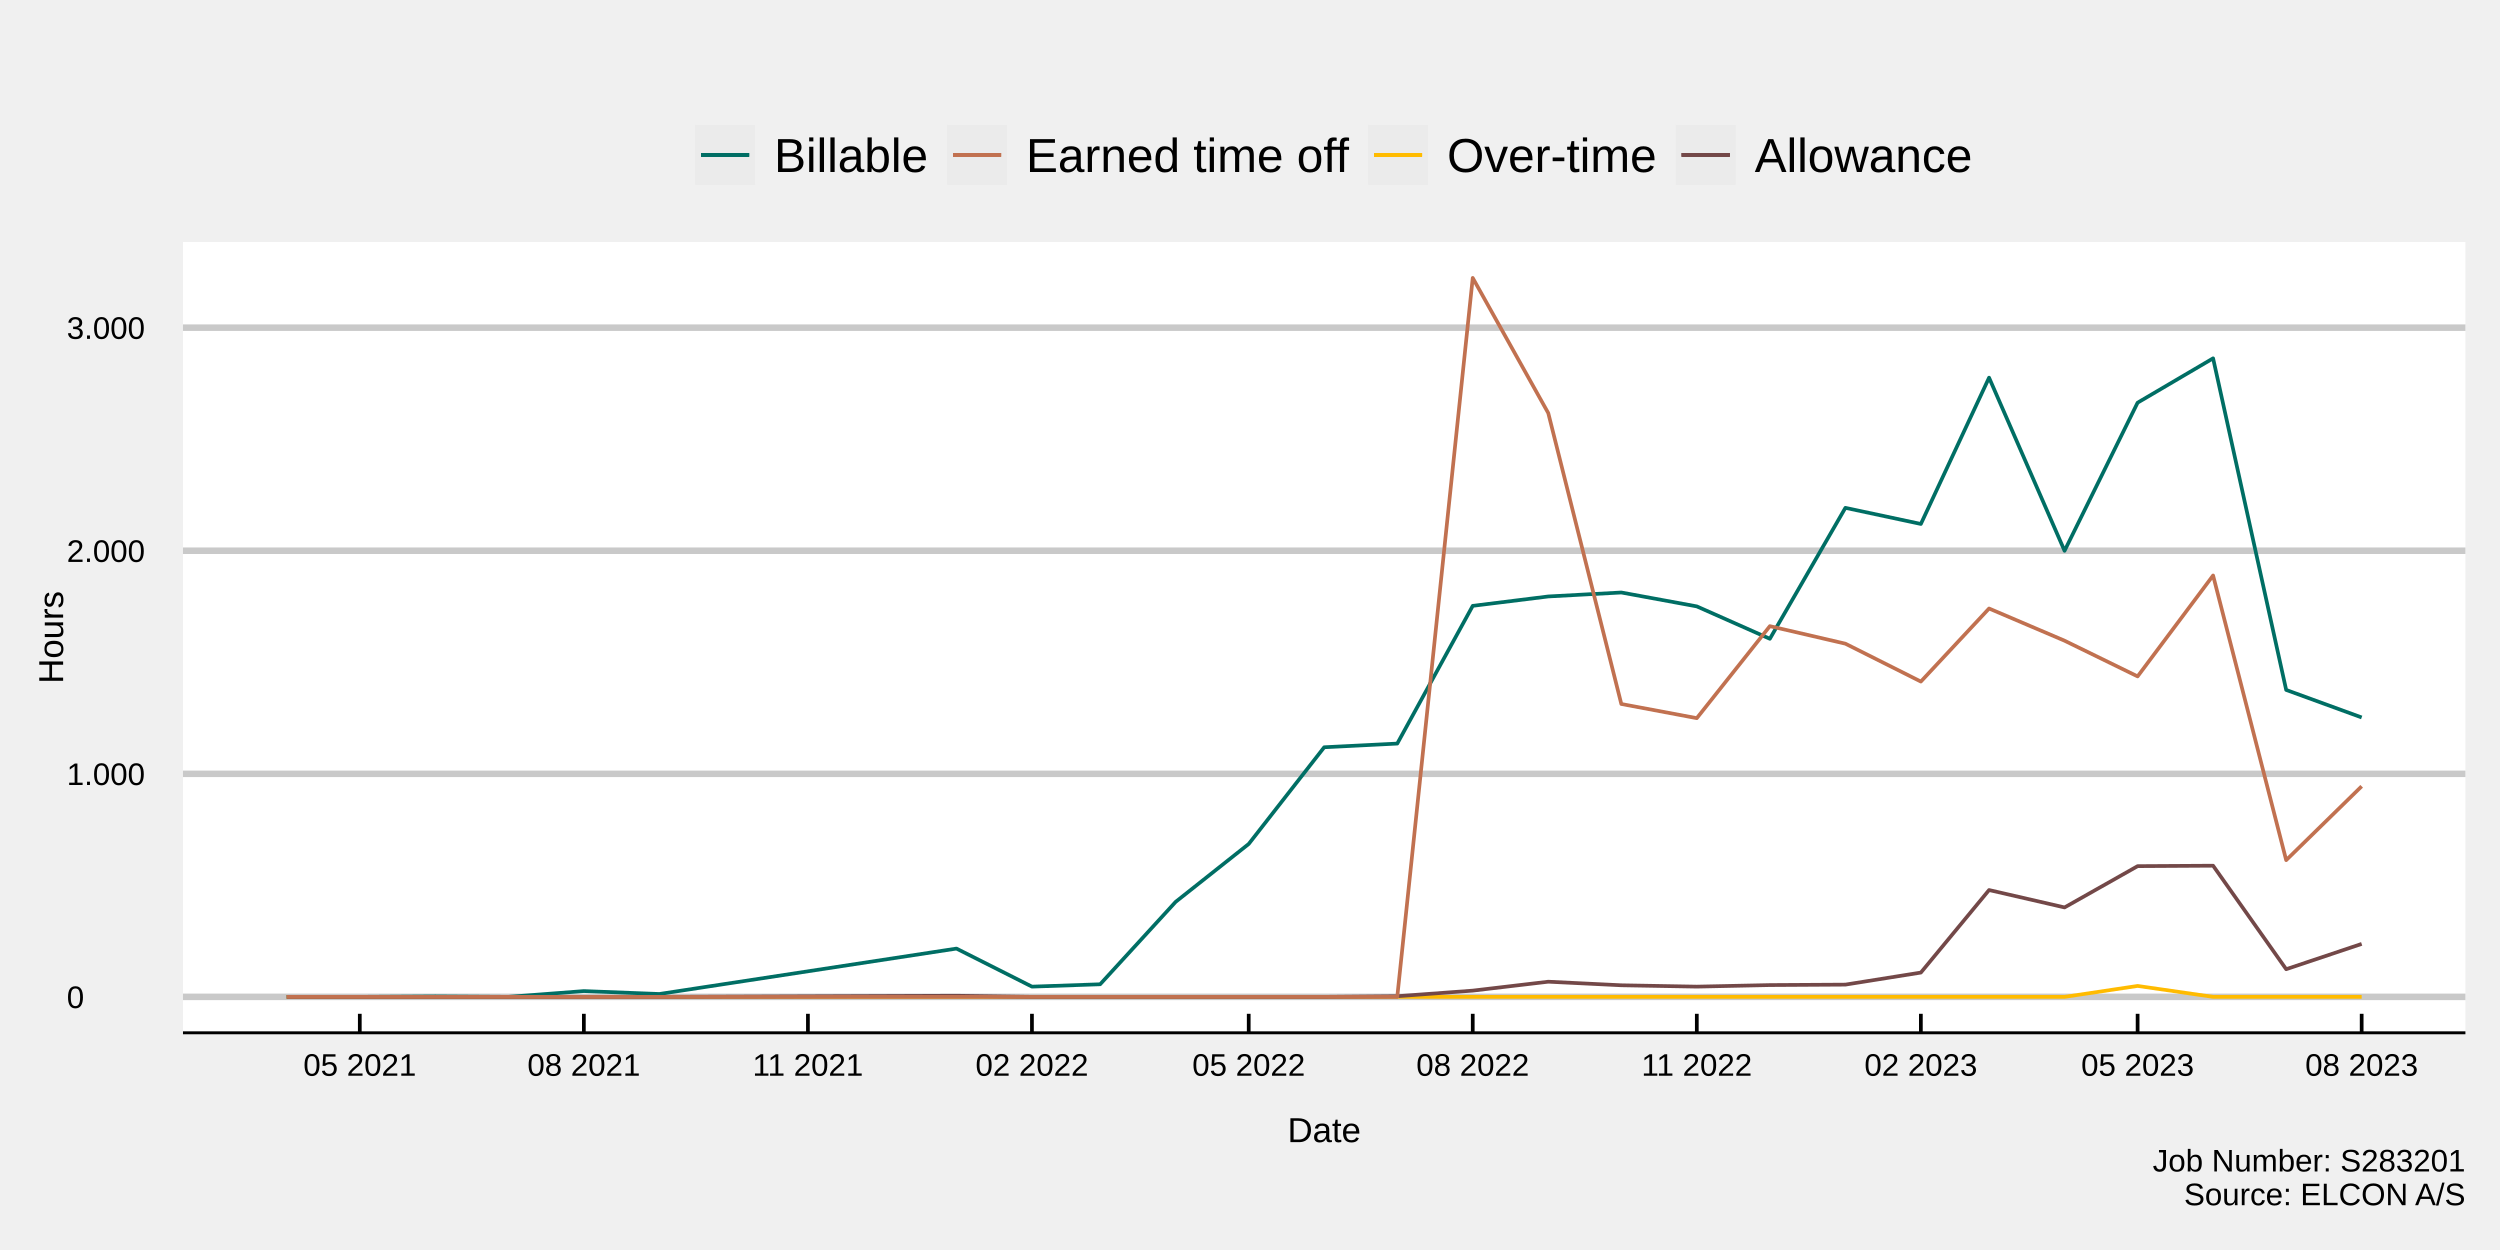
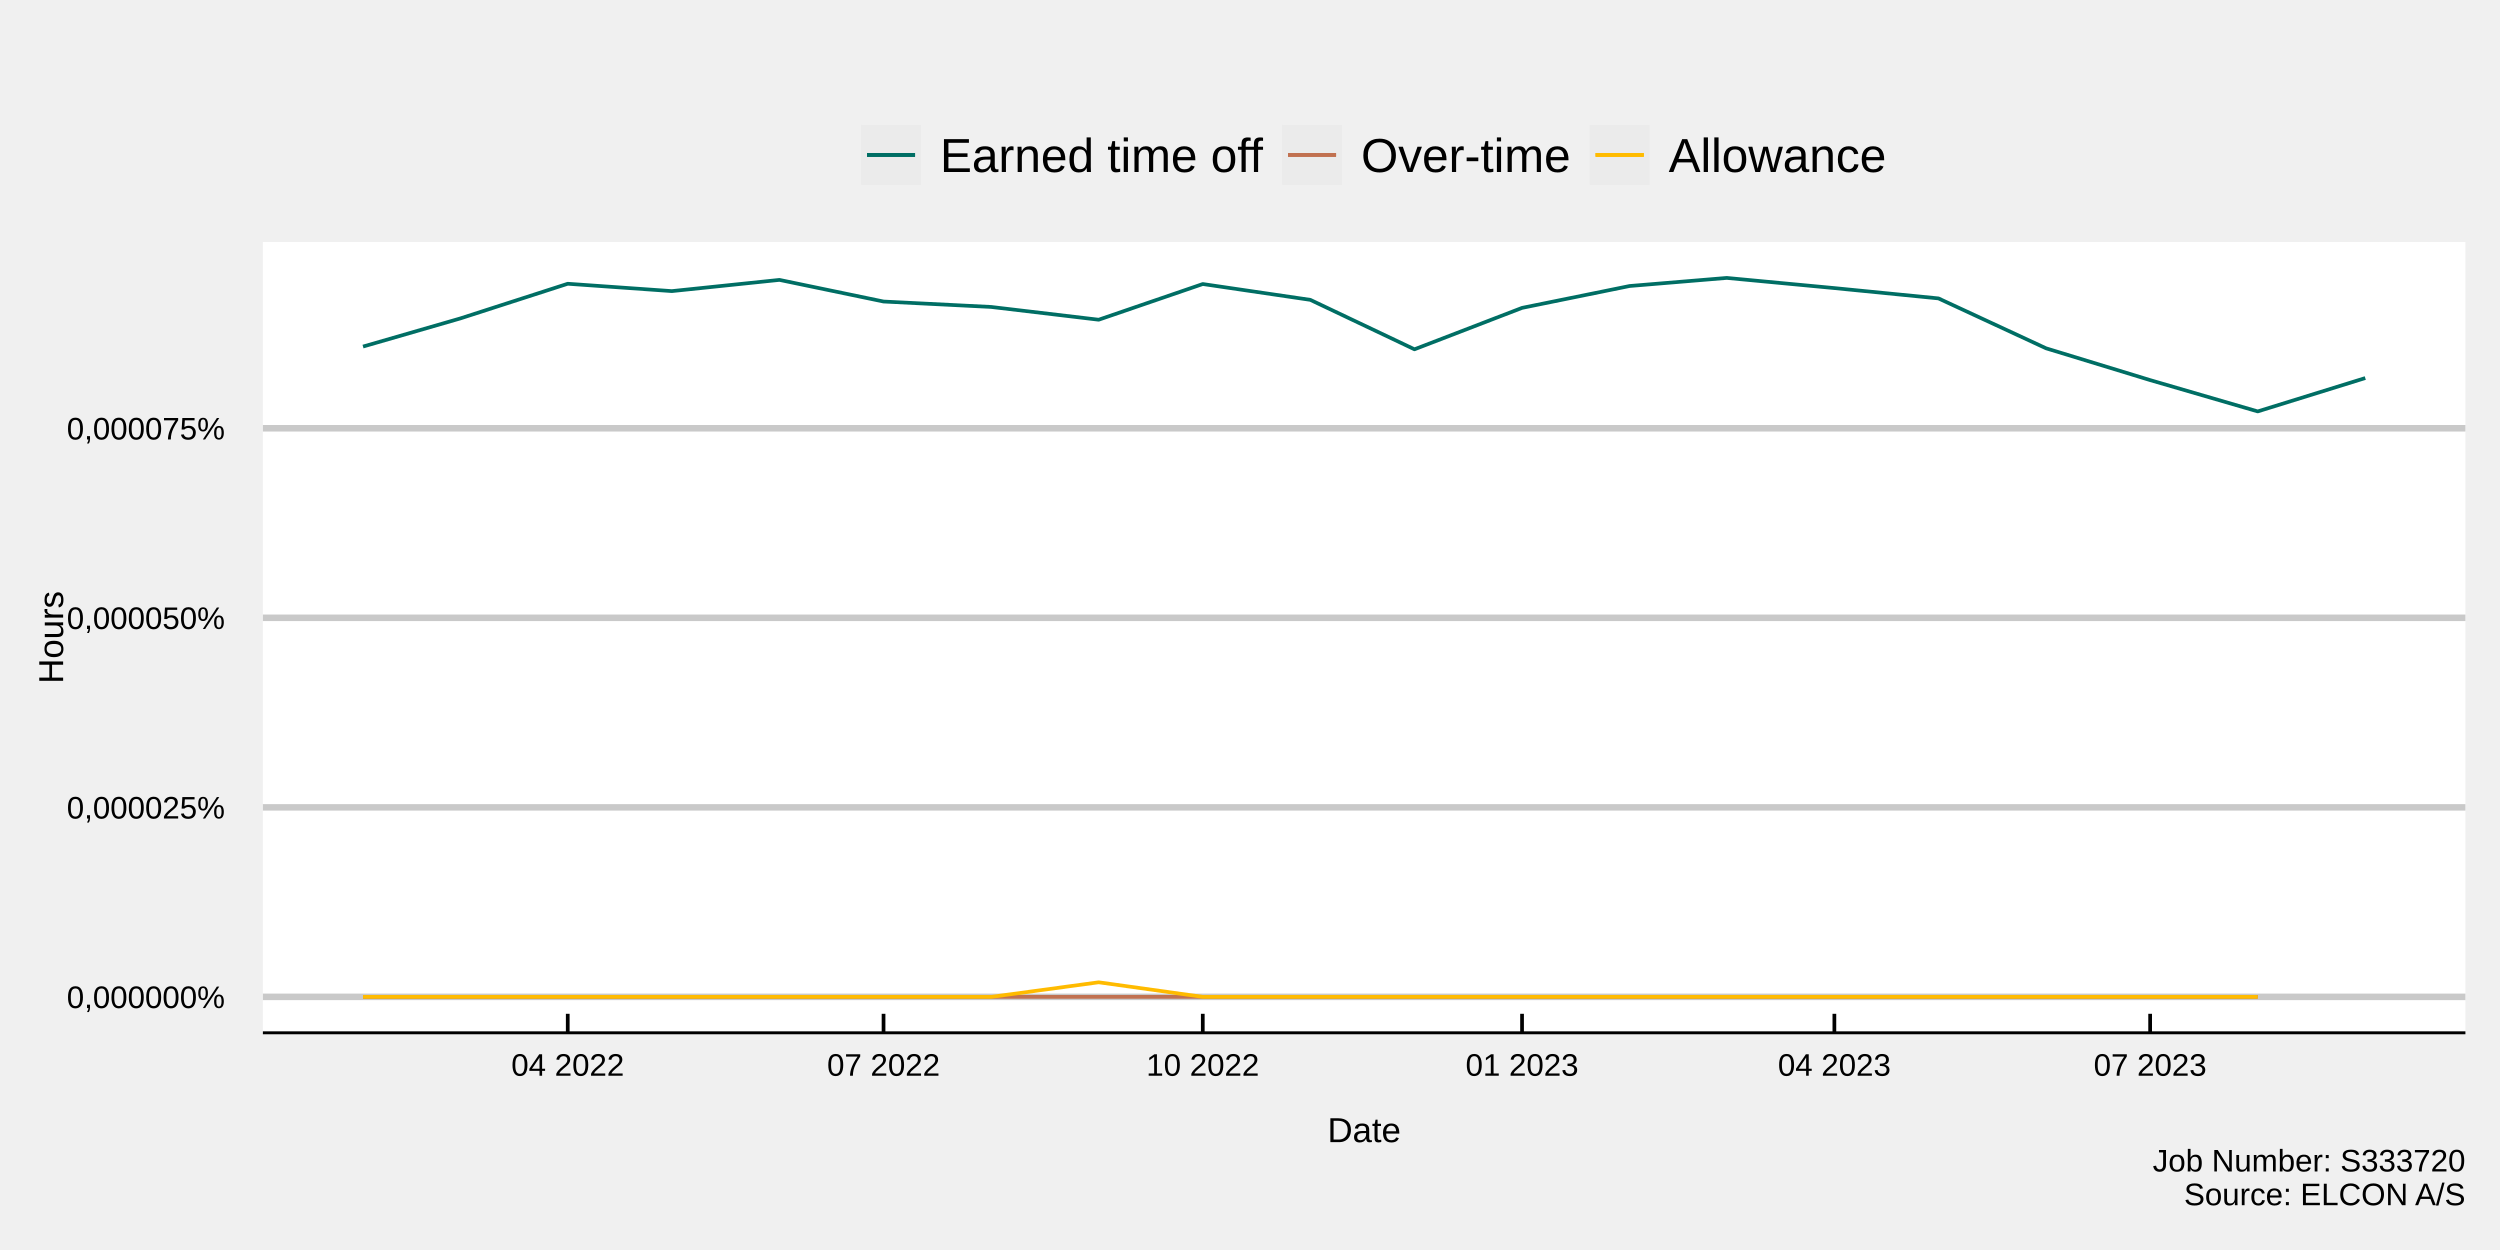
<svg xmlns="http://www.w3.org/2000/svg" class="svglite" width="720.00pt" height="360.00pt" viewBox="0 0 720.00 360.00">
  <defs>
    <style type="text/css">
    .svglite line, .svglite polyline, .svglite polygon, .svglite path, .svglite rect, .svglite circle {
      fill: none;
      stroke: #000000;
      stroke-linecap: round;
      stroke-linejoin: round;
      stroke-miterlimit: 10.00;
    }
    .svglite text {
      white-space: pre;
    }
  </style>
  </defs>
  <rect width="100%" height="100%" style="stroke: none; fill: none;" />
  <defs>
    <clipPath id="cpMC4wMHw3MjAuMDB8MC4wMHwzNjAuMDA=">
      <rect x="0.00" y="0.00" width="720.00" height="360.00" />
    </clipPath>
  </defs>
  <g clip-path="url(#cpMC4wMHw3MjAuMDB8MC4wMHwzNjAuMDA=)">
</g>
  <defs>
-     <clipPath id="cpNTIuNzB8NzEwLjA0fDY5LjY5fDI5Ny40NQ==">
-       <rect x="52.70" y="69.69" width="657.34" height="227.77" />
+     <clipPath id="cpNzUuNzF8NzEwLjA0fDY5LjY5fDI5Ny40NQ==">
+       <rect x="75.71" y="69.69" width="634.32" height="227.77" />
    </clipPath>
  </defs>
-   <g clip-path="url(#cpNTIuNzB8NzEwLjA0fDY5LjY5fDI5Ny40NQ==)">
-     <rect x="52.70" y="69.69" width="657.34" height="227.77" style="stroke-width: 1.07; stroke: none; fill: #FFFFFF;" />
-     <polyline points="52.70,287.10 710.04,287.10 " style="stroke-width: 1.87; stroke: #C9C9C9; stroke-linecap: butt;" />
-     <polyline points="52.70,222.86 710.04,222.86 " style="stroke-width: 1.87; stroke: #C9C9C9; stroke-linecap: butt;" />
-     <polyline points="52.70,158.61 710.04,158.61 " style="stroke-width: 1.87; stroke: #C9C9C9; stroke-linecap: butt;" />
-     <polyline points="52.70,94.37 710.04,94.37 " style="stroke-width: 1.87; stroke: #C9C9C9; stroke-linecap: butt;" />
-     <polyline points="82.58,287.10 103.62,287.10 125.37,286.97 146.41,287.10 168.15,285.43 189.89,286.27 275.46,273.19 297.20,284.15 316.84,283.47 338.59,259.73 359.63,243.06 381.37,215.21 402.41,214.15 424.15,174.48 445.90,171.78 466.94,170.64 488.68,174.64 509.72,183.97 531.47,146.26 553.21,150.90 572.85,108.77 594.59,158.63 615.63,115.97 637.37,103.20 658.42,198.70 680.16,206.63 " style="stroke-width: 1.07; stroke: #006E64; stroke-linecap: butt;" />
-     <polyline points="82.58,287.10 103.62,287.10 125.37,287.10 146.41,287.10 168.15,287.10 189.89,287.10 275.46,287.10 297.20,287.10 316.84,287.10 338.59,287.10 359.63,287.10 381.37,287.10 402.41,287.10 424.15,287.10 445.90,287.10 466.94,287.10 488.68,287.10 509.72,287.10 531.47,287.10 553.21,287.10 572.85,287.10 594.59,287.10 615.63,283.95 637.37,287.10 658.42,287.10 680.16,287.10 " style="stroke-width: 1.07; stroke: #FFBB00; stroke-linecap: butt;" />
-     <polyline points="82.58,287.10 103.62,287.10 125.37,287.10 146.41,287.10 168.15,287.10 189.89,287.10 275.46,286.78 297.20,287.10 316.84,287.10 338.59,287.10 359.63,287.10 381.37,287.10 402.41,286.91 424.15,285.30 445.90,282.73 466.94,283.76 488.68,284.15 509.72,283.70 531.47,283.57 553.21,280.10 572.85,256.33 594.59,261.34 615.63,249.45 637.37,249.32 658.42,279.13 680.16,271.84 " style="stroke-width: 1.07; stroke: #734848; stroke-linecap: butt;" />
-     <polyline points="82.58,287.10 103.62,287.10 125.37,287.10 146.41,287.10 168.15,287.10 189.89,287.10 275.46,287.10 297.20,287.10 316.84,287.10 338.59,287.10 359.63,287.10 381.37,287.10 402.41,287.10 424.15,80.04 445.90,118.97 466.94,202.75 488.68,206.83 509.72,180.33 531.47,185.38 553.21,196.29 572.85,175.25 594.59,184.52 615.63,194.80 637.37,165.74 658.42,247.72 680.16,226.45 " style="stroke-width: 1.07; stroke: #C17150; stroke-linecap: butt;" />
+   <g clip-path="url(#cpNzUuNzF8NzEwLjA0fDY5LjY5fDI5Ny40NQ==)">
+     <rect x="75.71" y="69.69" width="634.32" height="227.77" style="stroke-width: 1.07; stroke: none; fill: #FFFFFF;" />
+     <polyline points="75.71,287.10 710.04,287.10 " style="stroke-width: 1.87; stroke: #C9C9C9; stroke-linecap: butt;" />
+     <polyline points="75.71,232.52 710.04,232.52 " style="stroke-width: 1.87; stroke: #C9C9C9; stroke-linecap: butt;" />
+     <polyline points="75.71,177.93 710.04,177.93 " style="stroke-width: 1.87; stroke: #C9C9C9; stroke-linecap: butt;" />
+     <polyline points="75.71,123.34 710.04,123.34 " style="stroke-width: 1.87; stroke: #C9C9C9; stroke-linecap: butt;" />
+     <polyline points="104.55,287.10 132.53,287.10 163.51,287.10 193.49,287.10 224.48,287.10 254.46,287.10 285.44,287.10 316.42,287.10 346.40,287.10 377.38,287.10 407.37,287.10 438.35,287.10 469.33,287.10 497.31,287.10 528.30,287.10 558.28,287.10 589.26,287.10 619.24,287.10 650.22,287.10 " style="stroke-width: 1.07; stroke: #C17150; stroke-linecap: butt;" />
+     <polyline points="104.55,287.10 132.53,287.10 163.51,287.10 193.49,287.10 224.48,287.10 254.46,287.10 285.44,287.10 316.42,282.90 346.40,287.10 377.38,287.10 407.37,287.10 438.35,287.10 469.33,287.10 497.31,287.10 528.30,287.10 558.28,287.10 589.26,287.10 619.24,287.10 650.22,287.10 " style="stroke-width: 1.07; stroke: #FFBB00; stroke-linecap: butt;" />
+     <polyline points="104.55,99.81 132.53,91.72 163.51,81.72 193.49,83.84 224.48,80.61 254.46,86.84 285.44,88.40 316.42,92.08 346.40,81.80 377.38,86.36 407.37,100.60 438.35,88.67 469.33,82.37 497.31,80.04 528.30,82.97 558.28,85.94 589.26,100.31 619.24,109.47 650.22,118.49 681.20,108.88 " style="stroke-width: 1.07; stroke: #006E64; stroke-linecap: butt;" />
  </g>
  <g clip-path="url(#cpMC4wMHw3MjAuMDB8MC4wMHwzNjAuMDA=)">
-     <text x="19.23" y="290.32" style="font-size: 9.00px; font-family: &quot;Arial&quot;;" textLength="5.00px" lengthAdjust="spacingAndGlyphs">0</text>
-     <text x="19.23" y="226.08" style="font-size: 9.00px; font-family: &quot;Arial&quot;;" textLength="22.51px" lengthAdjust="spacingAndGlyphs">1.000</text>
-     <text x="19.23" y="161.83" style="font-size: 9.00px; font-family: &quot;Arial&quot;;" textLength="22.51px" lengthAdjust="spacingAndGlyphs">2.000</text>
-     <text x="19.23" y="97.59" style="font-size: 9.00px; font-family: &quot;Arial&quot;;" textLength="22.51px" lengthAdjust="spacingAndGlyphs">3.000</text>
-     <polyline points="52.70,297.45 710.04,297.45 " style="stroke-width: 0.85; stroke-linecap: butt;" />
-     <polyline points="103.62,291.97 103.62,297.45 " style="stroke-width: 1.07; stroke-linecap: butt;" />
-     <polyline points="168.15,291.97 168.15,297.45 " style="stroke-width: 1.07; stroke-linecap: butt;" />
-     <polyline points="232.68,291.97 232.68,297.45 " style="stroke-width: 1.07; stroke-linecap: butt;" />
-     <polyline points="297.20,291.97 297.20,297.45 " style="stroke-width: 1.07; stroke-linecap: butt;" />
-     <polyline points="359.63,291.97 359.63,297.45 " style="stroke-width: 1.07; stroke-linecap: butt;" />
-     <polyline points="424.15,291.97 424.15,297.45 " style="stroke-width: 1.07; stroke-linecap: butt;" />
-     <polyline points="488.68,291.97 488.68,297.45 " style="stroke-width: 1.07; stroke-linecap: butt;" />
-     <polyline points="553.21,291.97 553.21,297.45 " style="stroke-width: 1.07; stroke-linecap: butt;" />
-     <polyline points="615.63,291.97 615.63,297.45 " style="stroke-width: 1.07; stroke-linecap: butt;" />
-     <polyline points="680.16,291.97 680.16,297.45 " style="stroke-width: 1.07; stroke-linecap: butt;" />
-     <text x="103.62" y="309.82" text-anchor="middle" style="font-size: 9.00px; font-family: &quot;Arial&quot;;" textLength="32.52px" lengthAdjust="spacingAndGlyphs">05 2021</text>
-     <text x="168.15" y="309.82" text-anchor="middle" style="font-size: 9.00px; font-family: &quot;Arial&quot;;" textLength="32.52px" lengthAdjust="spacingAndGlyphs">08 2021</text>
-     <text x="232.68" y="309.82" text-anchor="middle" style="font-size: 9.00px; font-family: &quot;Arial&quot;;" textLength="31.85px" lengthAdjust="spacingAndGlyphs">11 2021</text>
-     <text x="297.20" y="309.82" text-anchor="middle" style="font-size: 9.00px; font-family: &quot;Arial&quot;;" textLength="32.52px" lengthAdjust="spacingAndGlyphs">02 2022</text>
-     <text x="359.63" y="309.82" text-anchor="middle" style="font-size: 9.00px; font-family: &quot;Arial&quot;;" textLength="32.52px" lengthAdjust="spacingAndGlyphs">05 2022</text>
-     <text x="424.15" y="309.82" text-anchor="middle" style="font-size: 9.00px; font-family: &quot;Arial&quot;;" textLength="32.52px" lengthAdjust="spacingAndGlyphs">08 2022</text>
-     <text x="488.68" y="309.82" text-anchor="middle" style="font-size: 9.00px; font-family: &quot;Arial&quot;;" textLength="31.85px" lengthAdjust="spacingAndGlyphs">11 2022</text>
-     <text x="553.21" y="309.82" text-anchor="middle" style="font-size: 9.00px; font-family: &quot;Arial&quot;;" textLength="32.52px" lengthAdjust="spacingAndGlyphs">02 2023</text>
-     <text x="615.63" y="309.82" text-anchor="middle" style="font-size: 9.00px; font-family: &quot;Arial&quot;;" textLength="32.52px" lengthAdjust="spacingAndGlyphs">05 2023</text>
-     <text x="680.16" y="309.82" text-anchor="middle" style="font-size: 9.00px; font-family: &quot;Arial&quot;;" textLength="32.52px" lengthAdjust="spacingAndGlyphs">08 2023</text>
-     <text x="381.37" y="328.94" text-anchor="middle" style="font-size: 10.00px; font-family: &quot;Arial&quot;;" textLength="21.13px" lengthAdjust="spacingAndGlyphs">Date</text>
+     <text x="19.23" y="290.32" style="font-size: 9.00px; font-family: &quot;Arial&quot;;" textLength="45.53px" lengthAdjust="spacingAndGlyphs">0,000000%</text>
+     <text x="19.23" y="235.74" style="font-size: 9.00px; font-family: &quot;Arial&quot;;" textLength="45.53px" lengthAdjust="spacingAndGlyphs">0,000025%</text>
+     <text x="19.23" y="181.15" style="font-size: 9.00px; font-family: &quot;Arial&quot;;" textLength="45.53px" lengthAdjust="spacingAndGlyphs">0,000050%</text>
+     <text x="19.23" y="126.57" style="font-size: 9.00px; font-family: &quot;Arial&quot;;" textLength="45.53px" lengthAdjust="spacingAndGlyphs">0,000075%</text>
+     <polyline points="75.71,297.45 710.04,297.45 " style="stroke-width: 0.85; stroke-linecap: butt;" />
+     <polyline points="163.51,291.97 163.51,297.45 " style="stroke-width: 1.07; stroke-linecap: butt;" />
+     <polyline points="254.46,291.97 254.46,297.45 " style="stroke-width: 1.07; stroke-linecap: butt;" />
+     <polyline points="346.40,291.97 346.40,297.45 " style="stroke-width: 1.07; stroke-linecap: butt;" />
+     <polyline points="438.35,291.97 438.35,297.45 " style="stroke-width: 1.07; stroke-linecap: butt;" />
+     <polyline points="528.30,291.97 528.30,297.45 " style="stroke-width: 1.07; stroke-linecap: butt;" />
+     <polyline points="619.24,291.97 619.24,297.45 " style="stroke-width: 1.07; stroke-linecap: butt;" />
+     <text x="163.51" y="309.82" text-anchor="middle" style="font-size: 9.00px; font-family: &quot;Arial&quot;;" textLength="32.52px" lengthAdjust="spacingAndGlyphs">04 2022</text>
+     <text x="254.46" y="309.82" text-anchor="middle" style="font-size: 9.00px; font-family: &quot;Arial&quot;;" textLength="32.52px" lengthAdjust="spacingAndGlyphs">07 2022</text>
+     <text x="346.40" y="309.82" text-anchor="middle" style="font-size: 9.00px; font-family: &quot;Arial&quot;;" textLength="32.52px" lengthAdjust="spacingAndGlyphs">10 2022</text>
+     <text x="438.35" y="309.82" text-anchor="middle" style="font-size: 9.00px; font-family: &quot;Arial&quot;;" textLength="32.52px" lengthAdjust="spacingAndGlyphs">01 2023</text>
+     <text x="528.30" y="309.82" text-anchor="middle" style="font-size: 9.00px; font-family: &quot;Arial&quot;;" textLength="32.52px" lengthAdjust="spacingAndGlyphs">04 2023</text>
+     <text x="619.24" y="309.82" text-anchor="middle" style="font-size: 9.00px; font-family: &quot;Arial&quot;;" textLength="32.52px" lengthAdjust="spacingAndGlyphs">07 2023</text>
+     <text x="392.88" y="328.94" text-anchor="middle" style="font-size: 10.00px; font-family: &quot;Arial&quot;;" textLength="21.13px" lengthAdjust="spacingAndGlyphs">Date</text>
    <text transform="translate(18.18,183.57) rotate(-90)" text-anchor="middle" style="font-size: 10.00px; font-family: &quot;Arial&quot;;" textLength="26.69px" lengthAdjust="spacingAndGlyphs">Hours</text>
-     <rect x="200.19" y="35.97" width="17.28" height="17.28" style="stroke-width: 1.07; stroke: none; fill: #EBEBEB;" />
-     <line x1="201.92" y1="44.61" x2="215.74" y2="44.61" style="stroke-width: 1.07; stroke: #006E64; stroke-linecap: butt;" />
-     <line x1="201.92" y1="44.61" x2="215.74" y2="44.61" style="stroke-width: 1.07; stroke: #006E64; stroke-linecap: butt;" />
-     <line x1="201.92" y1="44.61" x2="215.74" y2="44.61" style="stroke-width: 1.07; stroke: #006E64; stroke-linecap: butt;" />
-     <line x1="201.92" y1="44.61" x2="215.74" y2="44.61" style="stroke-width: 1.07; stroke: #006E64; stroke-linecap: butt;" />
-     <rect x="272.75" y="35.97" width="17.28" height="17.28" style="stroke-width: 1.07; stroke: none; fill: #EBEBEB;" />
-     <line x1="274.48" y1="44.61" x2="288.31" y2="44.61" style="stroke-width: 1.07; stroke: #C17150; stroke-linecap: butt;" />
-     <line x1="274.48" y1="44.61" x2="288.31" y2="44.61" style="stroke-width: 1.07; stroke: #C17150; stroke-linecap: butt;" />
-     <line x1="274.48" y1="44.61" x2="288.31" y2="44.61" style="stroke-width: 1.07; stroke: #C17150; stroke-linecap: butt;" />
-     <line x1="274.48" y1="44.61" x2="288.31" y2="44.61" style="stroke-width: 1.07; stroke: #C17150; stroke-linecap: butt;" />
-     <rect x="394.00" y="35.97" width="17.28" height="17.28" style="stroke-width: 1.07; stroke: none; fill: #EBEBEB;" />
-     <line x1="395.73" y1="44.61" x2="409.55" y2="44.61" style="stroke-width: 1.07; stroke: #FFBB00; stroke-linecap: butt;" />
-     <line x1="395.73" y1="44.61" x2="409.55" y2="44.61" style="stroke-width: 1.07; stroke: #FFBB00; stroke-linecap: butt;" />
-     <line x1="395.73" y1="44.61" x2="409.55" y2="44.61" style="stroke-width: 1.07; stroke: #FFBB00; stroke-linecap: butt;" />
-     <line x1="395.73" y1="44.61" x2="409.55" y2="44.61" style="stroke-width: 1.07; stroke: #FFBB00; stroke-linecap: butt;" />
-     <rect x="482.60" y="35.97" width="17.28" height="17.28" style="stroke-width: 1.07; stroke: none; fill: #EBEBEB;" />
-     <line x1="484.33" y1="44.61" x2="498.15" y2="44.61" style="stroke-width: 1.07; stroke: #734848; stroke-linecap: butt;" />
-     <line x1="484.33" y1="44.61" x2="498.15" y2="44.61" style="stroke-width: 1.07; stroke: #734848; stroke-linecap: butt;" />
-     <line x1="484.33" y1="44.61" x2="498.15" y2="44.61" style="stroke-width: 1.07; stroke: #734848; stroke-linecap: butt;" />
-     <line x1="484.33" y1="44.61" x2="498.15" y2="44.61" style="stroke-width: 1.07; stroke: #734848; stroke-linecap: butt;" />
-     <text x="222.95" y="49.53" style="font-size: 13.75px; font-family: &quot;Arial&quot;;" textLength="44.32px" lengthAdjust="spacingAndGlyphs">Billable</text>
-     <text x="295.51" y="49.53" style="font-size: 13.75px; font-family: &quot;Arial&quot;;" textLength="93.01px" lengthAdjust="spacingAndGlyphs">Earned time off</text>
-     <text x="416.76" y="49.53" style="font-size: 13.75px; font-family: &quot;Arial&quot;;" textLength="60.36px" lengthAdjust="spacingAndGlyphs">Over-time</text>
-     <text x="505.36" y="49.53" style="font-size: 13.75px; font-family: &quot;Arial&quot;;" textLength="62.67px" lengthAdjust="spacingAndGlyphs">Allowance</text>
-     <text x="710.04" y="337.38" text-anchor="end" style="font-size: 9.00px; font-family: &quot;Arial&quot;;" textLength="90.04px" lengthAdjust="spacingAndGlyphs">Job Number: S283201</text>
+     <rect x="247.98" y="35.97" width="17.28" height="17.28" style="stroke-width: 1.07; stroke: none; fill: #EBEBEB;" />
+     <line x1="249.71" y1="44.61" x2="263.53" y2="44.61" style="stroke-width: 1.07; stroke: #006E64; stroke-linecap: butt;" />
+     <line x1="249.71" y1="44.61" x2="263.53" y2="44.61" style="stroke-width: 1.07; stroke: #006E64; stroke-linecap: butt;" />
+     <line x1="249.71" y1="44.61" x2="263.53" y2="44.61" style="stroke-width: 1.07; stroke: #006E64; stroke-linecap: butt;" />
+     <rect x="369.23" y="35.97" width="17.28" height="17.28" style="stroke-width: 1.07; stroke: none; fill: #EBEBEB;" />
+     <line x1="370.96" y1="44.61" x2="384.78" y2="44.61" style="stroke-width: 1.07; stroke: #C17150; stroke-linecap: butt;" />
+     <line x1="370.96" y1="44.61" x2="384.78" y2="44.61" style="stroke-width: 1.07; stroke: #C17150; stroke-linecap: butt;" />
+     <line x1="370.96" y1="44.61" x2="384.78" y2="44.61" style="stroke-width: 1.07; stroke: #C17150; stroke-linecap: butt;" />
+     <rect x="457.82" y="35.97" width="17.28" height="17.28" style="stroke-width: 1.07; stroke: none; fill: #EBEBEB;" />
+     <line x1="459.55" y1="44.61" x2="473.38" y2="44.61" style="stroke-width: 1.07; stroke: #FFBB00; stroke-linecap: butt;" />
+     <line x1="459.55" y1="44.61" x2="473.38" y2="44.61" style="stroke-width: 1.07; stroke: #FFBB00; stroke-linecap: butt;" />
+     <line x1="459.55" y1="44.61" x2="473.38" y2="44.61" style="stroke-width: 1.07; stroke: #FFBB00; stroke-linecap: butt;" />
+     <text x="270.74" y="49.53" style="font-size: 13.75px; font-family: &quot;Arial&quot;;" textLength="93.01px" lengthAdjust="spacingAndGlyphs">Earned time off</text>
+     <text x="391.99" y="49.53" style="font-size: 13.75px; font-family: &quot;Arial&quot;;" textLength="60.36px" lengthAdjust="spacingAndGlyphs">Over-time</text>
+     <text x="480.58" y="49.53" style="font-size: 13.75px; font-family: &quot;Arial&quot;;" textLength="62.67px" lengthAdjust="spacingAndGlyphs">Allowance</text>
+     <text x="710.04" y="337.38" text-anchor="end" style="font-size: 9.00px; font-family: &quot;Arial&quot;;" textLength="90.04px" lengthAdjust="spacingAndGlyphs">Job Number: S333720</text>
    <text x="710.04" y="347.10" text-anchor="end" style="font-size: 9.00px; font-family: &quot;Arial&quot;;" textLength="83.53px" lengthAdjust="spacingAndGlyphs"> Source: ELCON A/S</text>
  </g>
</svg>
